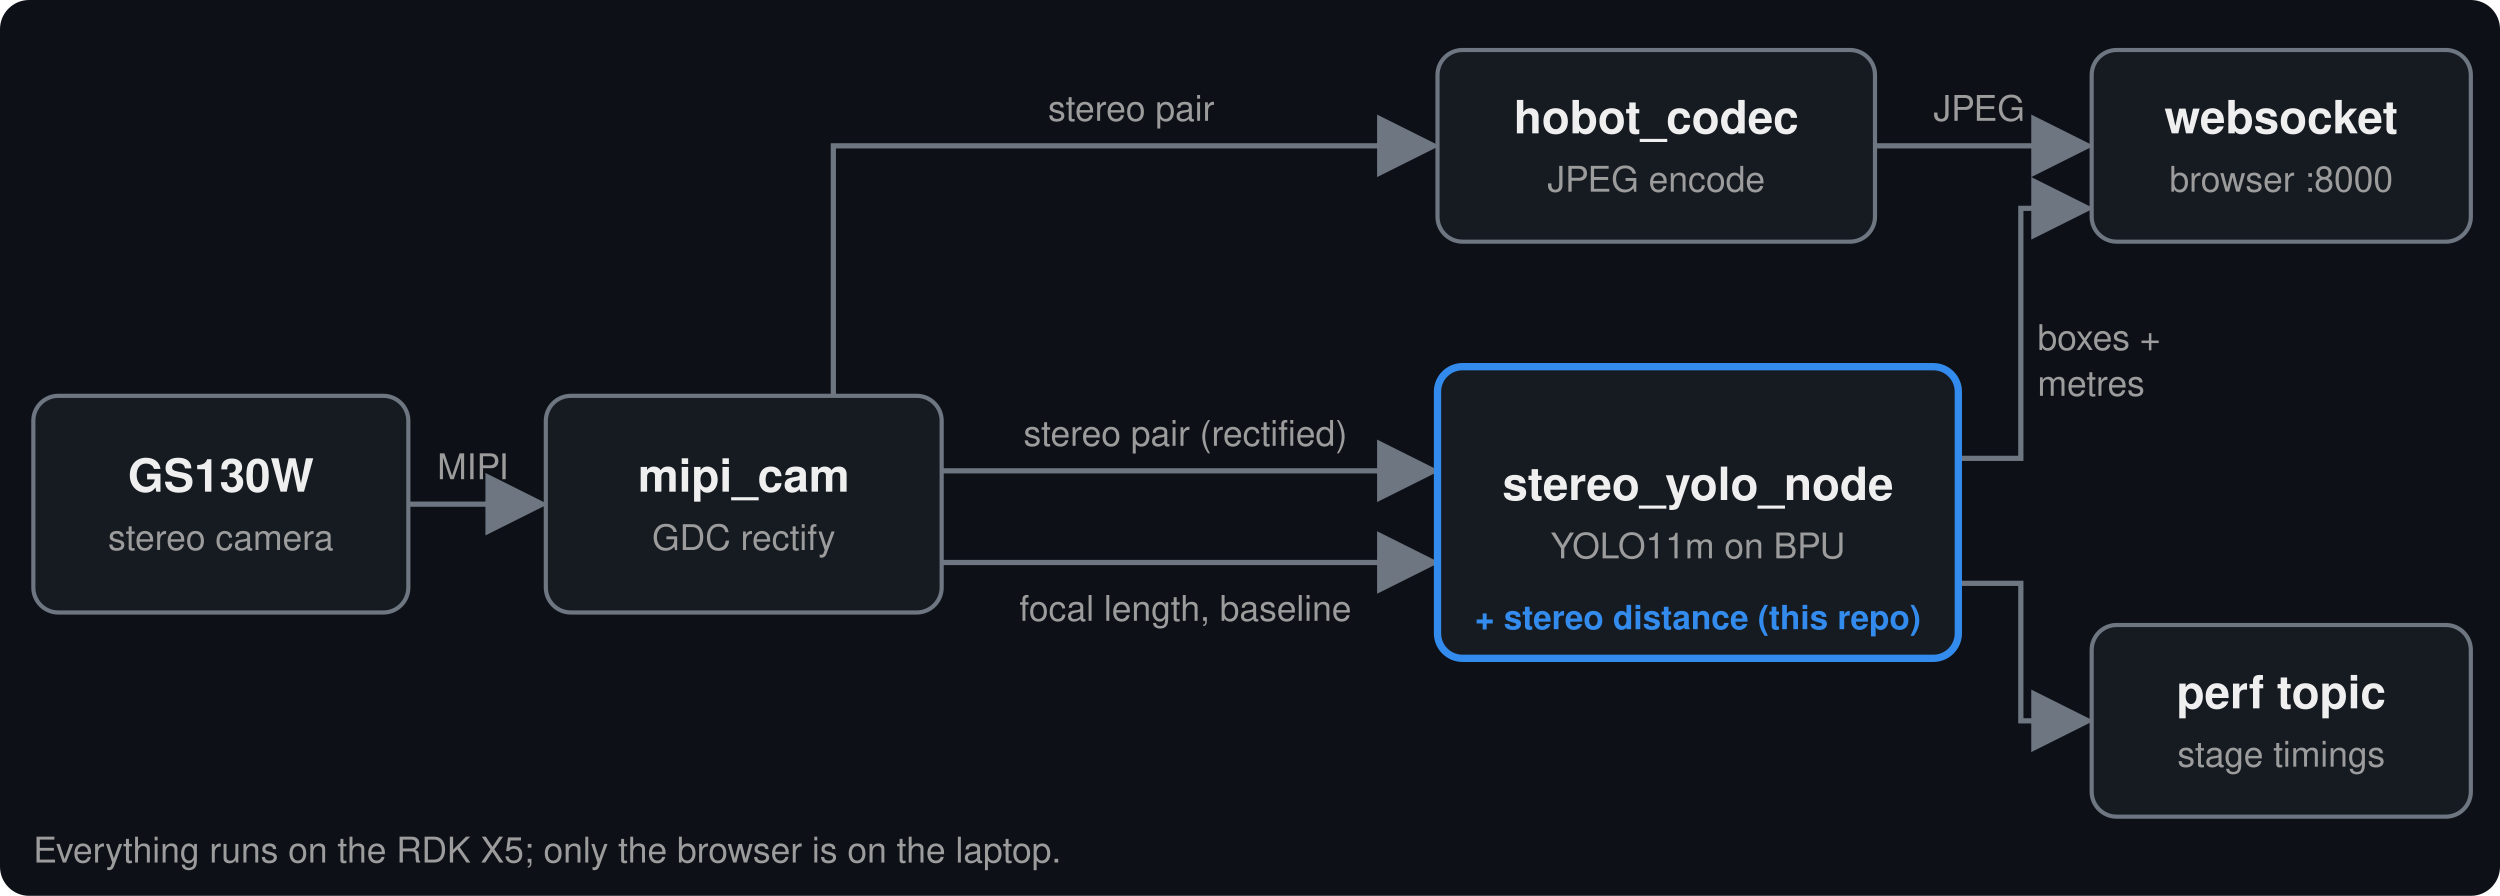
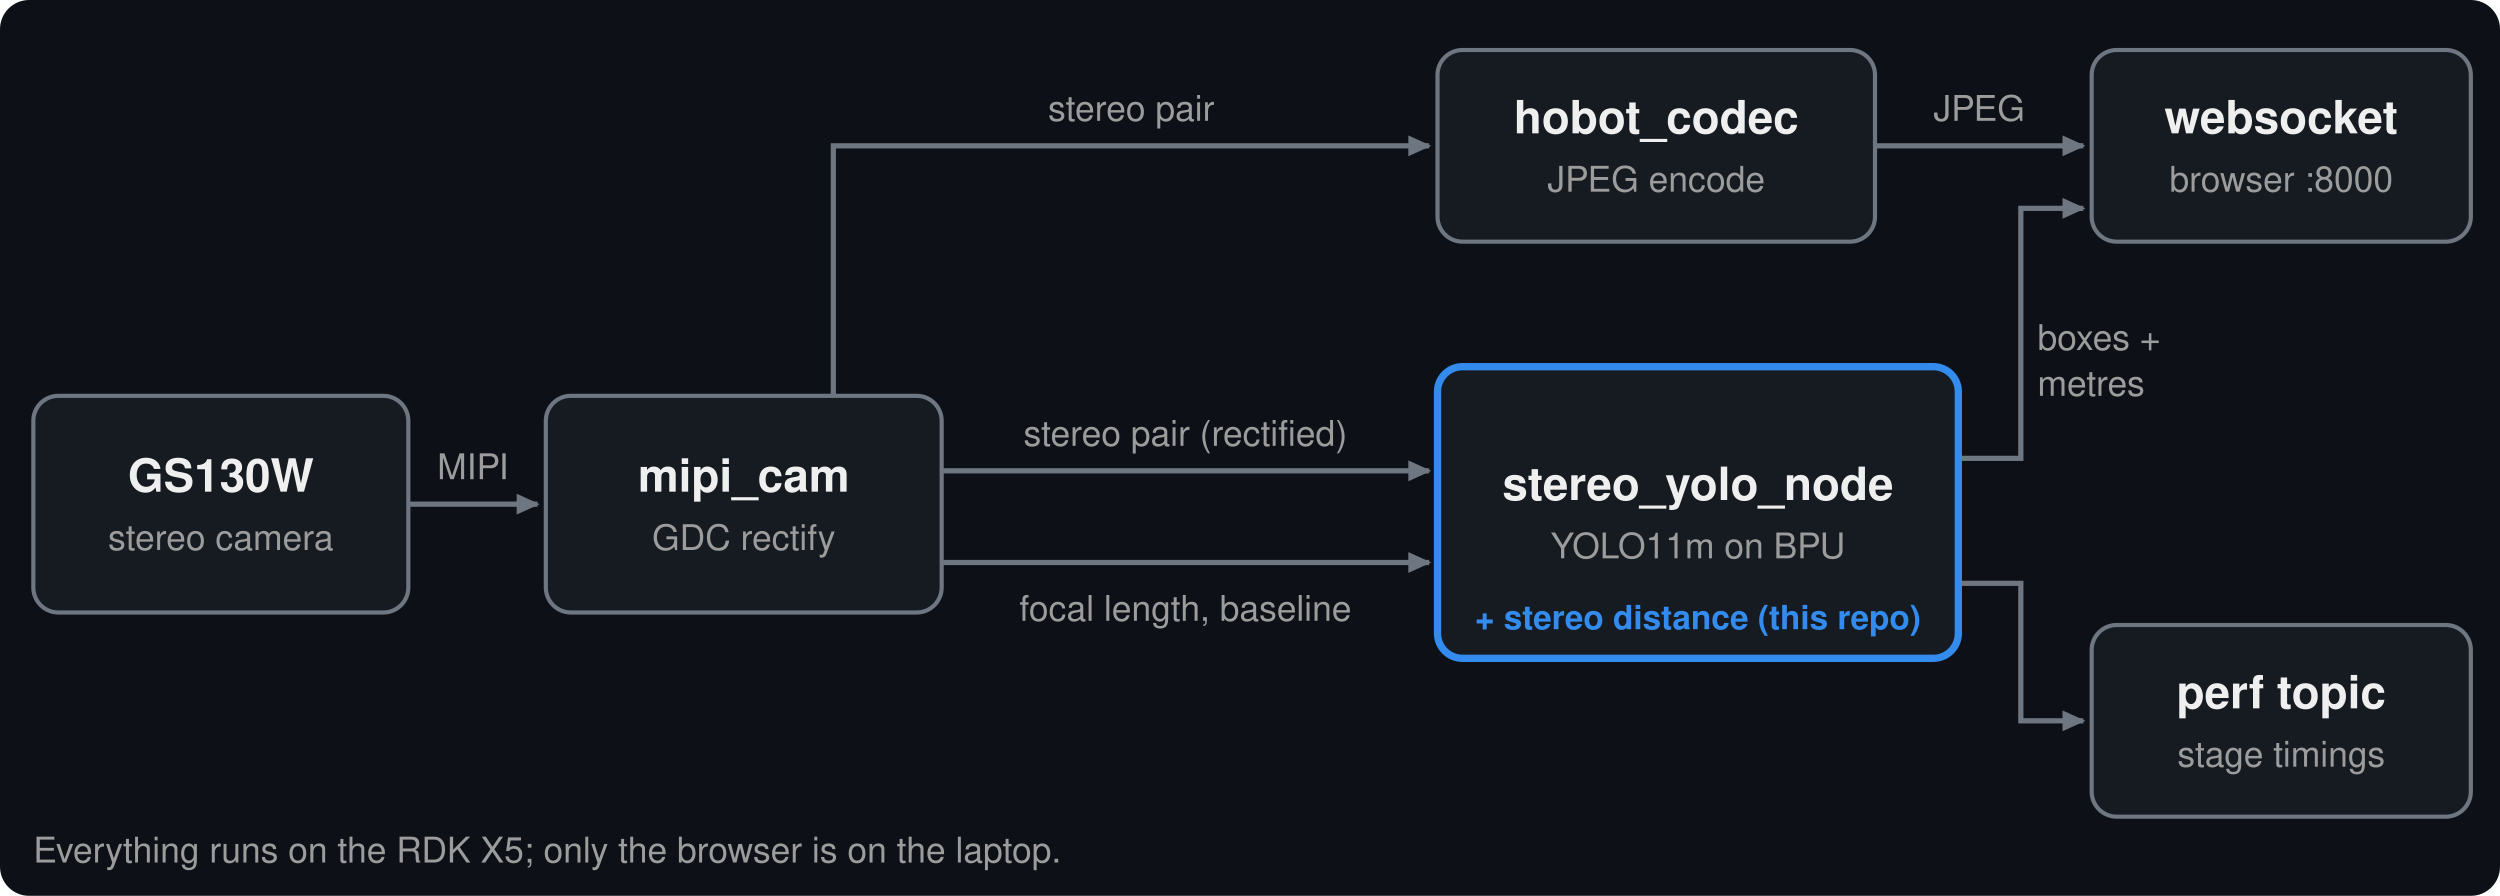
<svg xmlns="http://www.w3.org/2000/svg" width="1200" height="430" viewBox="0 0 1200 430" font-family="-apple-system,Segoe UI,Helvetica,Arial,sans-serif">
  <rect width="1200" height="430" rx="14" fill="#0d1117" />
  <defs>
-     <marker id="a" markerWidth="12" markerHeight="12" refX="10" refY="6" orient="auto">
-       <path d="M0,0 L12,6 L0,12 z" fill="#6e7681" />
+     <marker id="a" markerUnits="userSpaceOnUse" markerWidth="11" markerHeight="10" refX="10" refY="5" orient="auto">
+       <path d="M0,0 L11,5 L0,10 z" fill="#6e7681" />
    </marker>
  </defs>
  <path d="M196,242 L258,242" fill="none" stroke="#6e7681" stroke-width="2.5" marker-end="url(#a)" />
  <text x="227" y="230" font-size="17" fill="#9c9c9c" text-anchor="middle">MIPI</text>
  <path d="M452,226 L686,226" fill="none" stroke="#6e7681" stroke-width="2.5" marker-end="url(#a)" />
  <text x="569" y="214" font-size="17" fill="#9c9c9c" text-anchor="middle">stereo pair (rectified)</text>
  <path d="M452,270 L686,270" fill="none" stroke="#6e7681" stroke-width="2.5" marker-end="url(#a)" />
  <text x="569" y="298" font-size="17" fill="#9c9c9c" text-anchor="middle">focal length, baseline</text>
  <path d="M400,190 L400,70 L686,70" fill="none" stroke="#6e7681" stroke-width="2.5" marker-end="url(#a)" />
  <text x="543" y="58" font-size="17" fill="#9c9c9c" text-anchor="middle">stereo pair</text>
  <path d="M900,70 L1000,70" fill="none" stroke="#6e7681" stroke-width="2.5" marker-end="url(#a)" />
  <text x="950" y="58" font-size="17" fill="#9c9c9c" text-anchor="middle">JPEG</text>
  <path d="M940,220 L970,220 L970,100 L1000,100" fill="none" stroke="#6e7681" stroke-width="2.5" marker-end="url(#a)" />
  <text x="978" y="168" font-size="17" fill="#9c9c9c">boxes +</text>
  <text x="978" y="190" font-size="17" fill="#9c9c9c">metres</text>
  <path d="M940,280 L970,280 L970,346 L1000,346" fill="none" stroke="#6e7681" stroke-width="2.5" marker-end="url(#a)" />
  <rect x="16" y="190" width="180" height="104" rx="12" fill="#161b22" stroke="#6e7681" stroke-width="2" />
  <text x="106.0" y="236.0" font-size="22" font-weight="600" fill="#efefef" text-anchor="middle">GS130W</text>
  <text x="106.0" y="264.0" font-size="17" fill="#9c9c9c" text-anchor="middle">stereo camera</text>
  <rect x="262" y="190" width="190" height="104" rx="12" fill="#161b22" stroke="#6e7681" stroke-width="2" />
  <text x="357.0" y="236.0" font-size="22" font-weight="600" fill="#efefef" text-anchor="middle">mipi_cam</text>
  <text x="357.0" y="264.0" font-size="17" fill="#9c9c9c" text-anchor="middle">GDC rectify</text>
  <rect x="690" y="24" width="210" height="92" rx="12" fill="#161b22" stroke="#6e7681" stroke-width="2" />
  <text x="795.0" y="64.0" font-size="22" font-weight="600" fill="#efefef" text-anchor="middle">hobot_codec</text>
  <text x="795.0" y="92.0" font-size="17" fill="#9c9c9c" text-anchor="middle">JPEG encode</text>
  <rect x="690" y="176" width="250" height="140" rx="12" fill="#161b22" stroke="#338ced" stroke-width="3.5" />
  <text x="815.0" y="240.0" font-size="22" font-weight="600" fill="#efefef" text-anchor="middle">stereo_yolo_node</text>
  <text x="815.0" y="268.0" font-size="17" fill="#9c9c9c" text-anchor="middle">YOLO11m on BPU</text>
  <text x="815.0" y="302" font-size="16" font-weight="700" fill="#338ced" text-anchor="middle">+ stereo distance (this repo)</text>
  <rect x="1004" y="24" width="182" height="92" rx="12" fill="#161b22" stroke="#6e7681" stroke-width="2" />
  <text x="1095.0" y="64.0" font-size="22" font-weight="600" fill="#efefef" text-anchor="middle">websocket</text>
  <text x="1095.0" y="92.0" font-size="17" fill="#9c9c9c" text-anchor="middle">browser :8000</text>
  <rect x="1004" y="300" width="182" height="92" rx="12" fill="#161b22" stroke="#6e7681" stroke-width="2" />
  <text x="1095.0" y="340.0" font-size="22" font-weight="600" fill="#efefef" text-anchor="middle">perf topic</text>
  <text x="1095.0" y="368.0" font-size="17" fill="#9c9c9c" text-anchor="middle">stage timings</text>
  <text x="16" y="414" font-size="17" fill="#9c9c9c">Everything runs on the RDK X5; only the browser is on the laptop.</text>
</svg>
